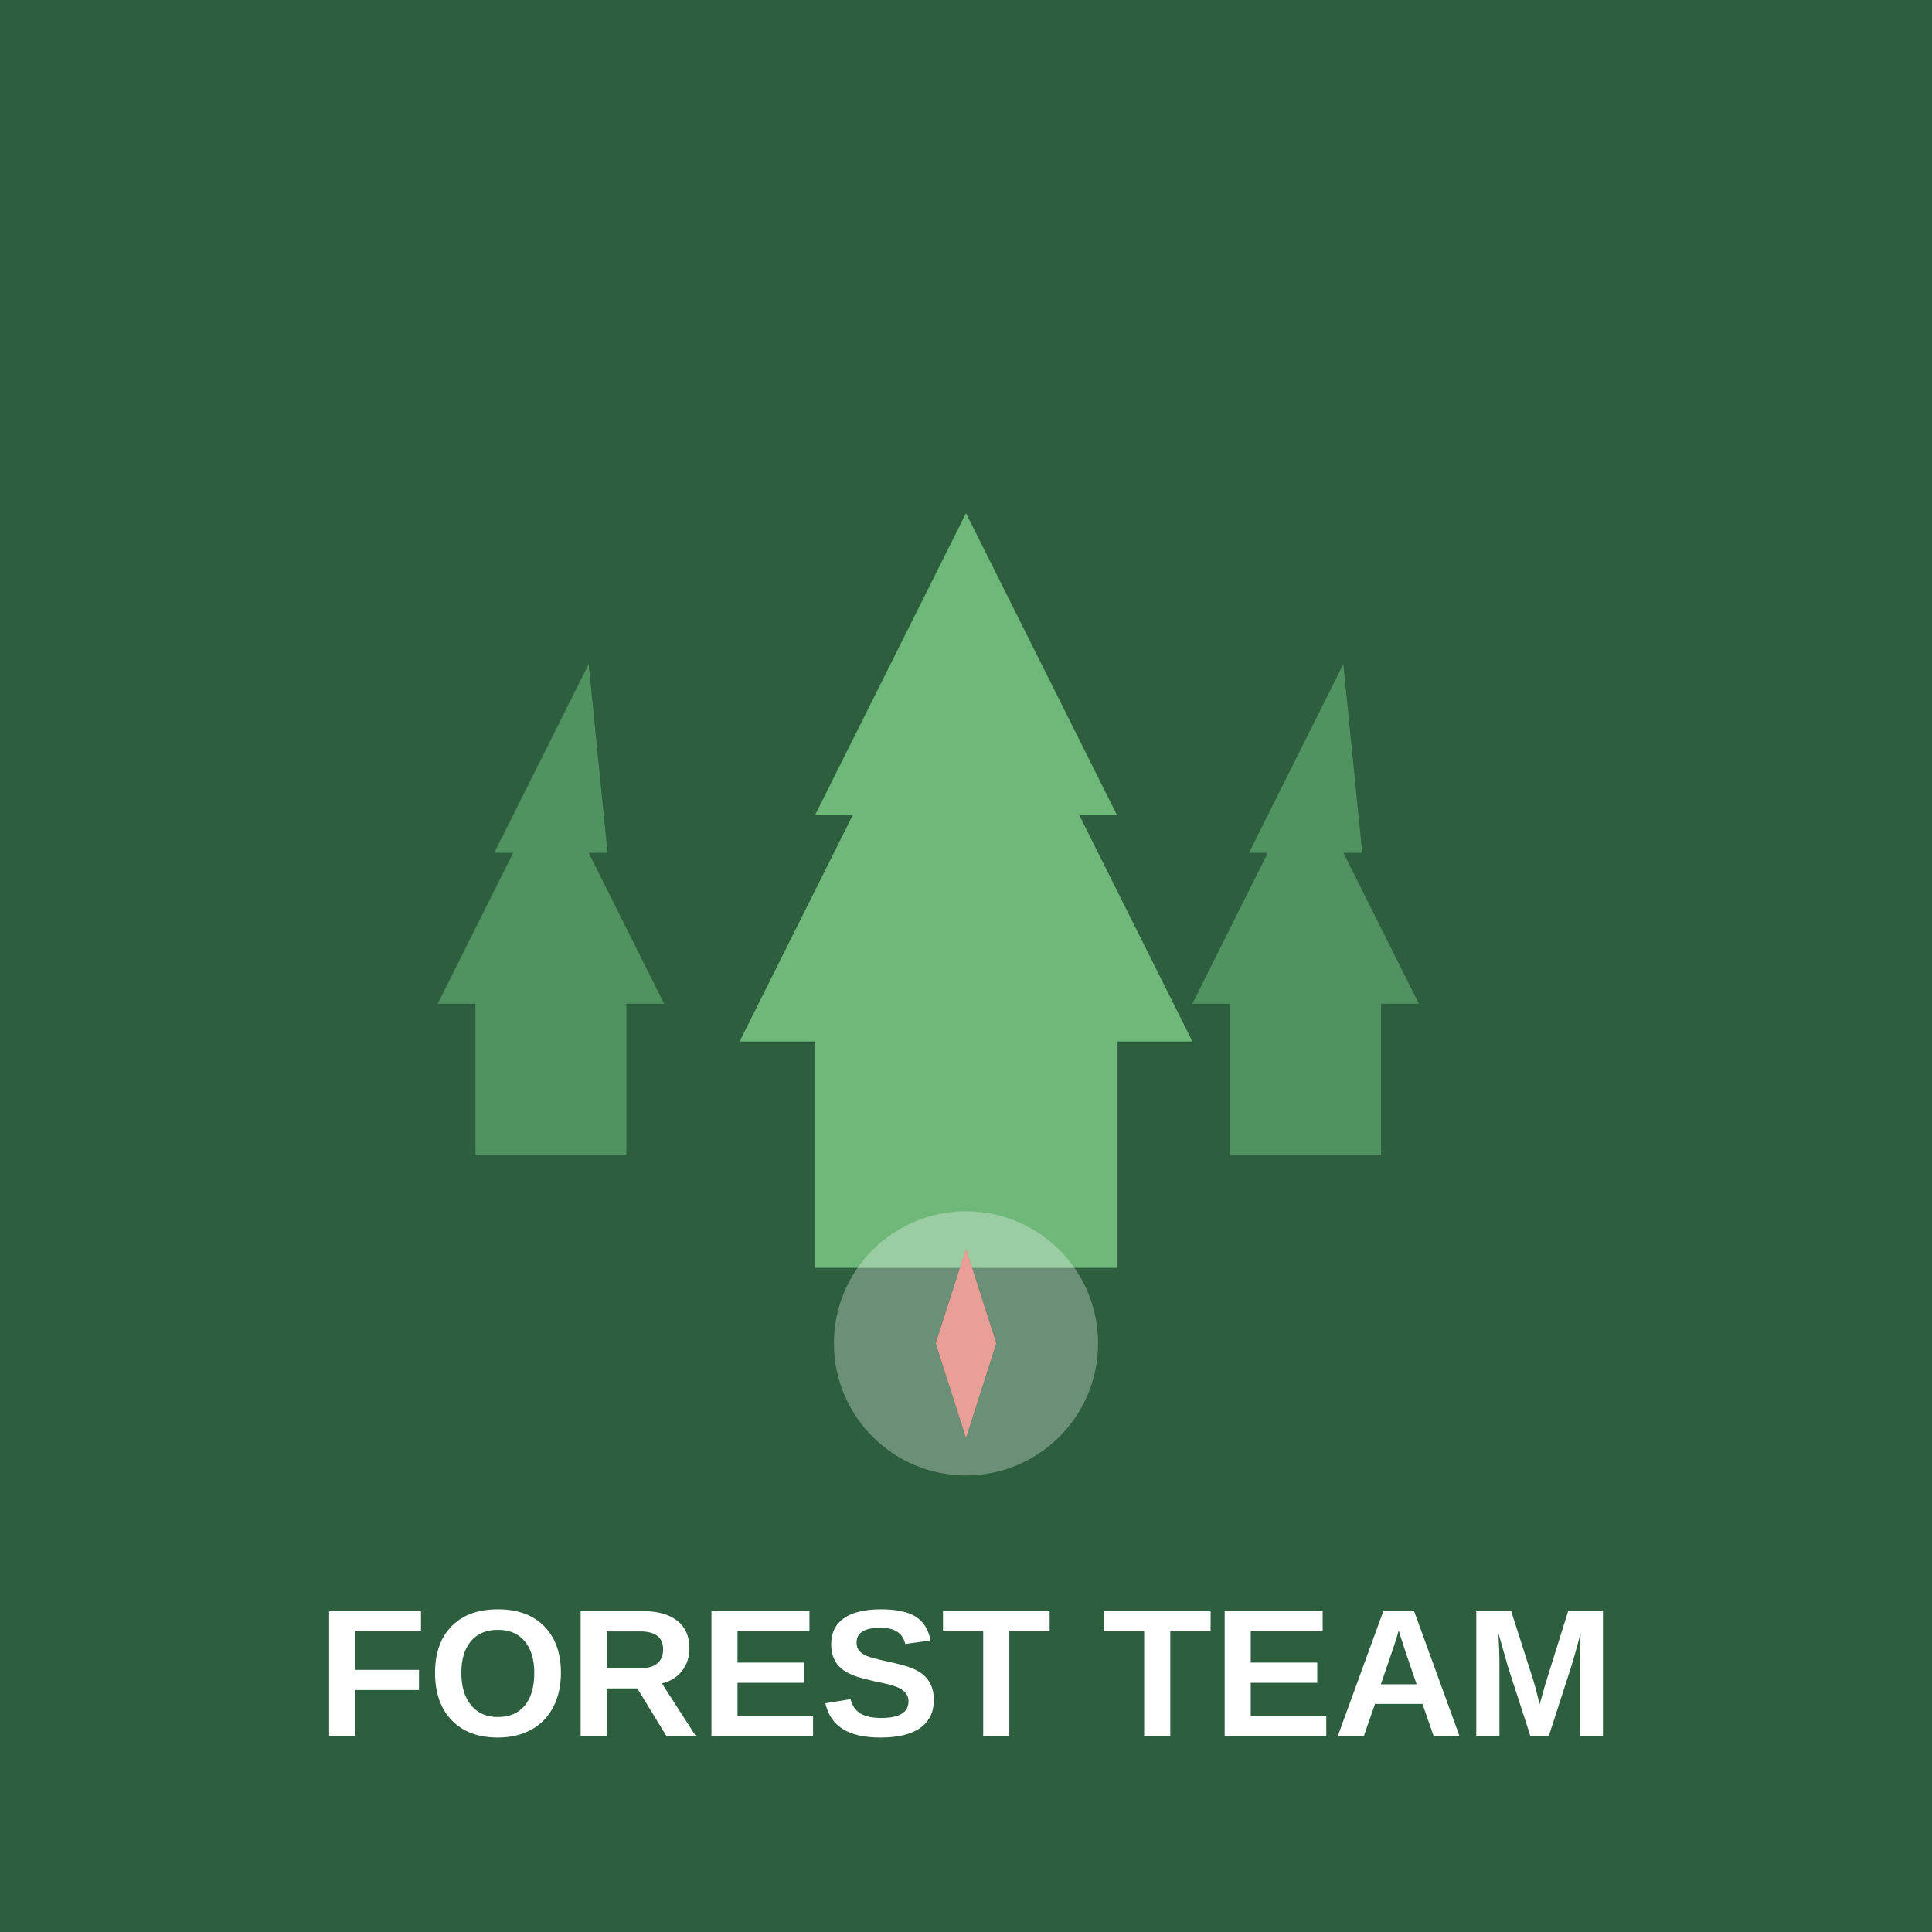
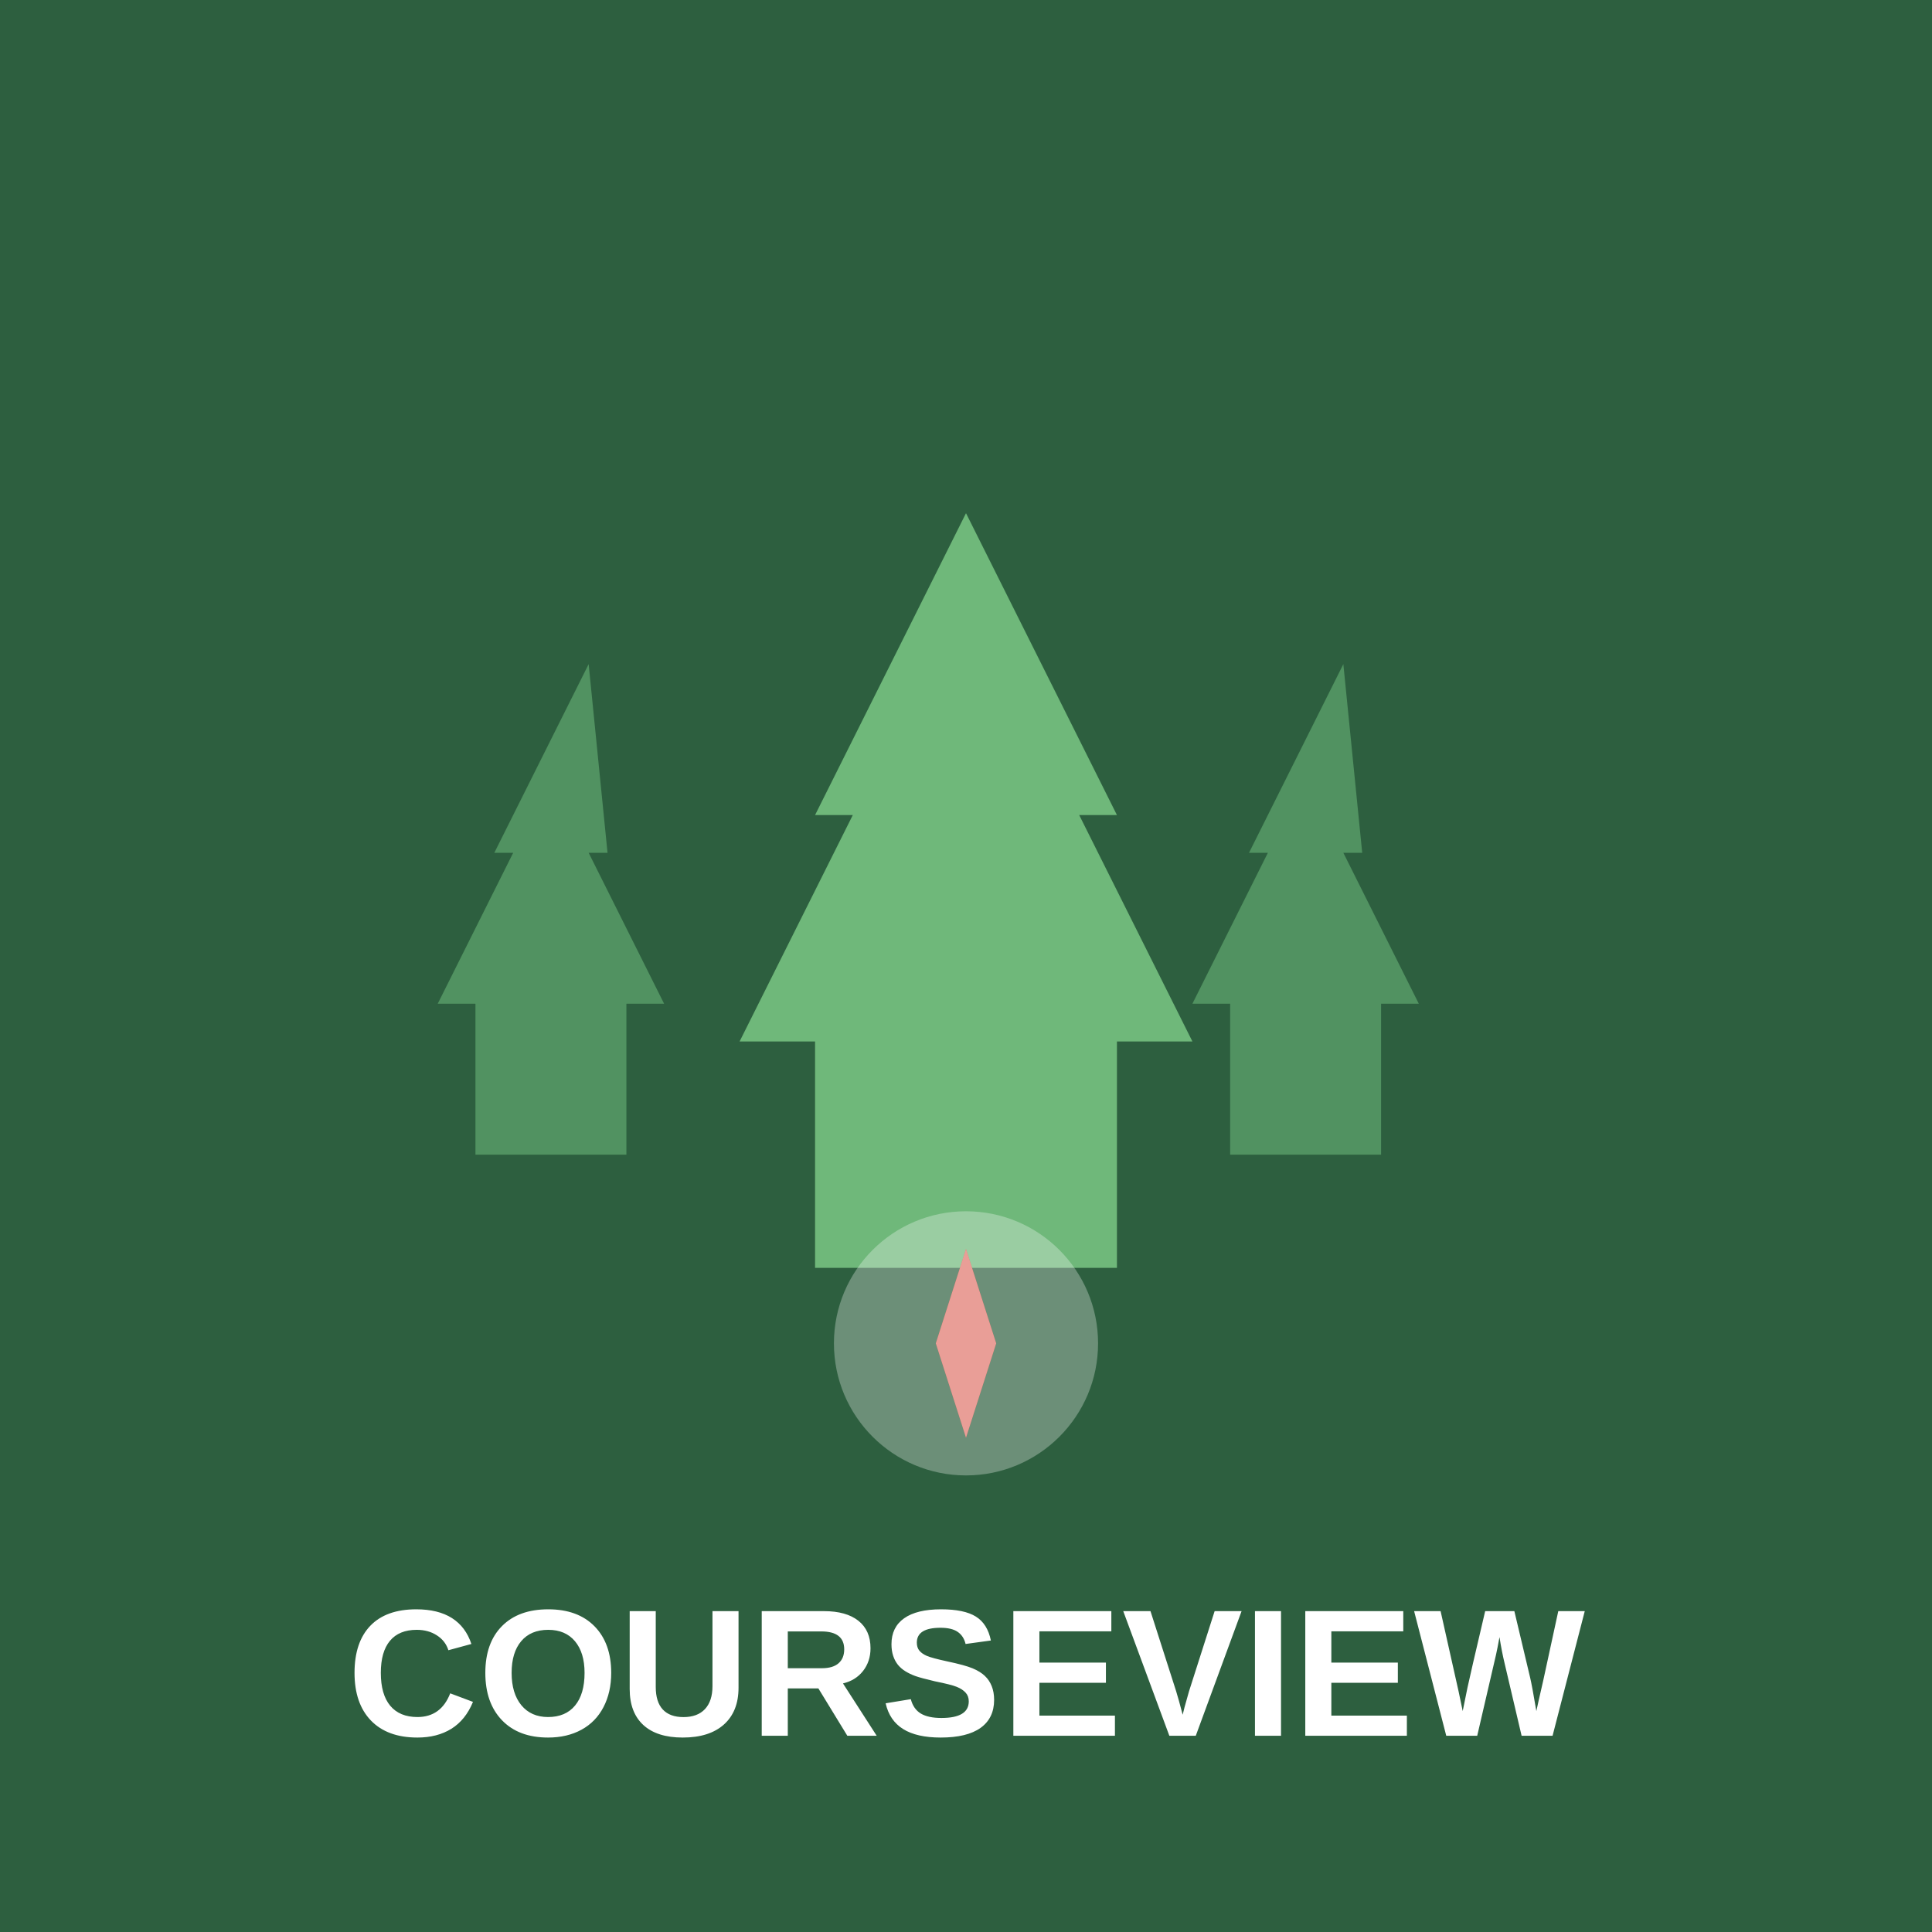
<svg xmlns="http://www.w3.org/2000/svg" width="512" height="512" viewBox="0 0 512 512">
  <rect width="512" height="512" fill="#2D5F3F" />
  <g transform="translate(256, 256)">
    <path d="M 0,-120 L -40,-40 L -30,-40 L -60,20 L -40,20 L -40,80 L 40,80 L 40,20 L 60,20 L 30,-40 L 40,-40 Z" fill="#6FB87A" />
    <path d="M -100,-80 L -125,-30 L -120,-30 L -140,10 L -130,10 L -130,50 L -90,50 L -90,10 L -80,10 L -100,-30 L -95,-30 Z" fill="#5A9F69" opacity="0.8" />
    <path d="M 100,-80 L 75,-30 L 80,-30 L 60,10 L 70,10 L 70,50 L 110,50 L 110,10 L 120,10 L 100,-30 L 105,-30 Z" fill="#5A9F69" opacity="0.8" />
    <g transform="translate(0, 100)">
      <circle cx="0" cy="0" r="35" fill="#ffffff" opacity="0.3" />
      <path d="M 0,-25 L 8,0 L 0,25 L -8,0 Z" fill="#E74C3C" />
      <path d="M 0,-25 L -8,0 L 0,25 L 8,0 Z" fill="#ECF0F1" opacity="0.5" />
    </g>
  </g>
-   <text x="256" y="460" font-family="Arial, sans-serif" font-size="48" font-weight="bold" fill="#ffffff" text-anchor="middle">FOREST TEAM</text>
+   <text x="256" y="460" font-family="Arial, sans-serif" font-size="48" font-weight="bold" fill="#ffffff" text-anchor="middle">COURSEVIEW</text>
</svg>
